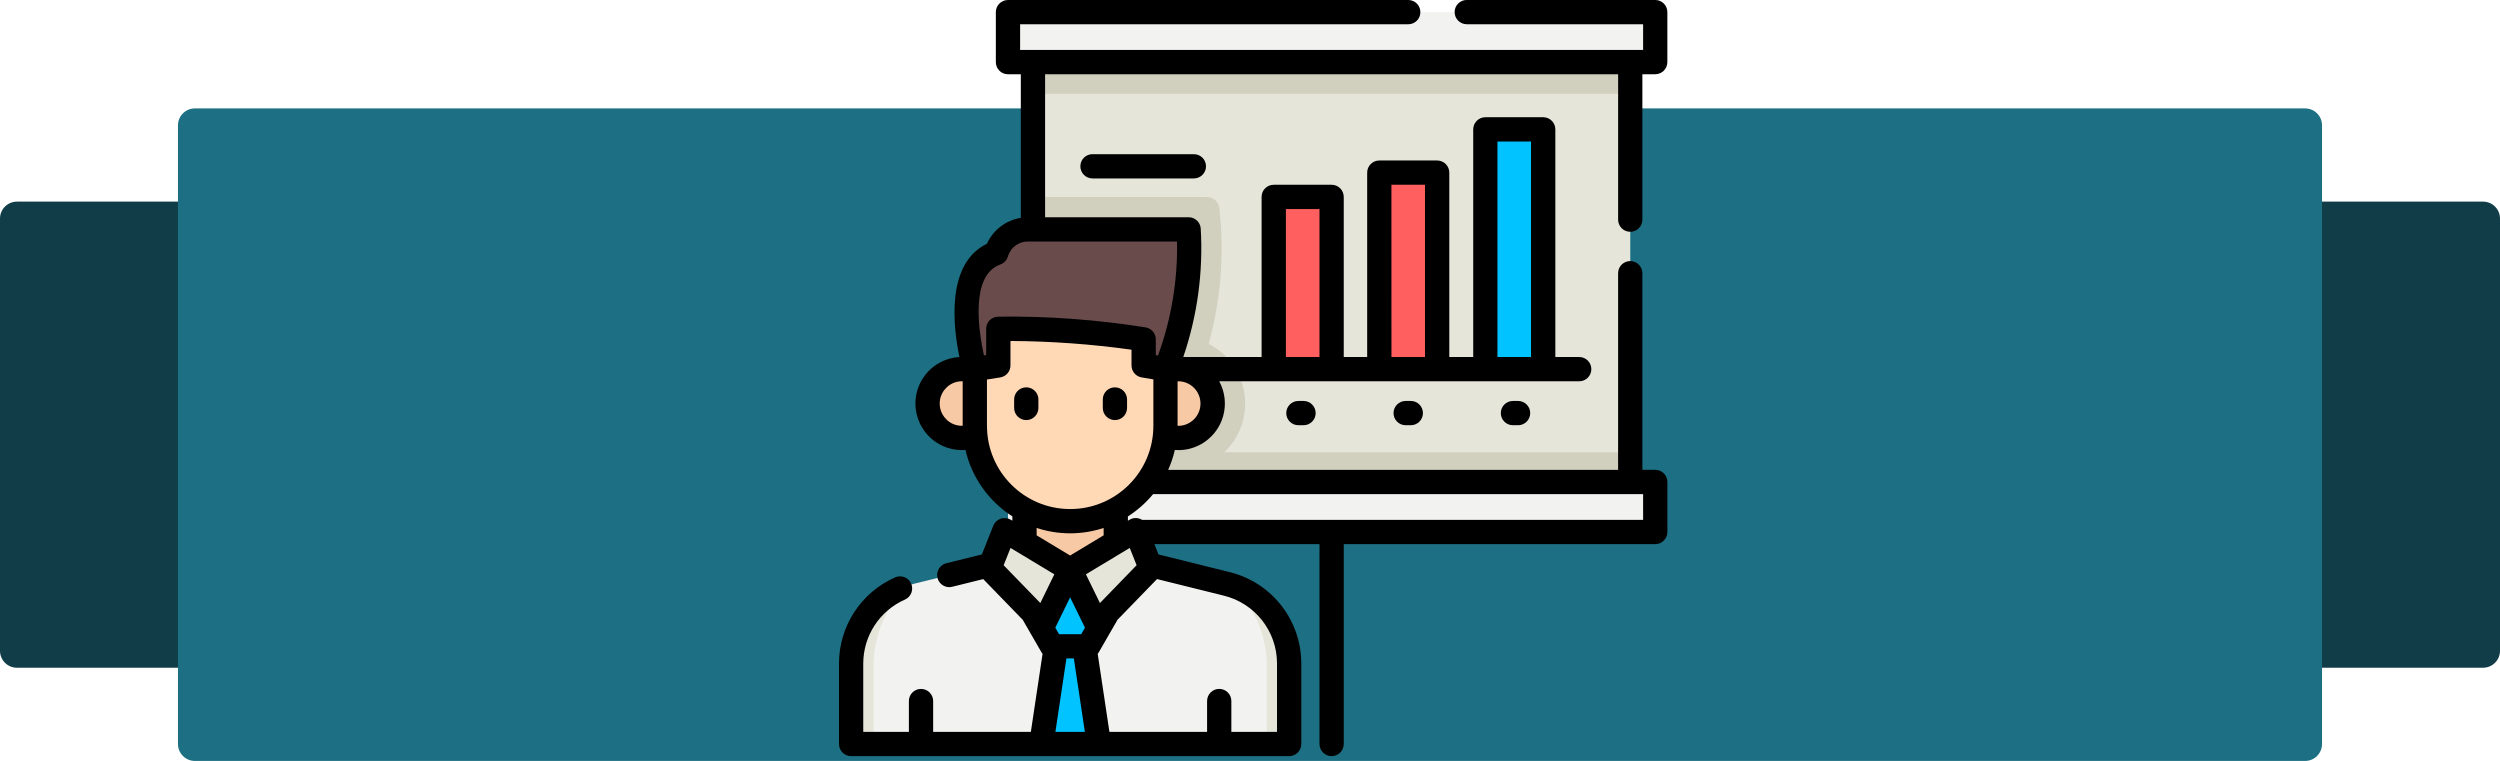
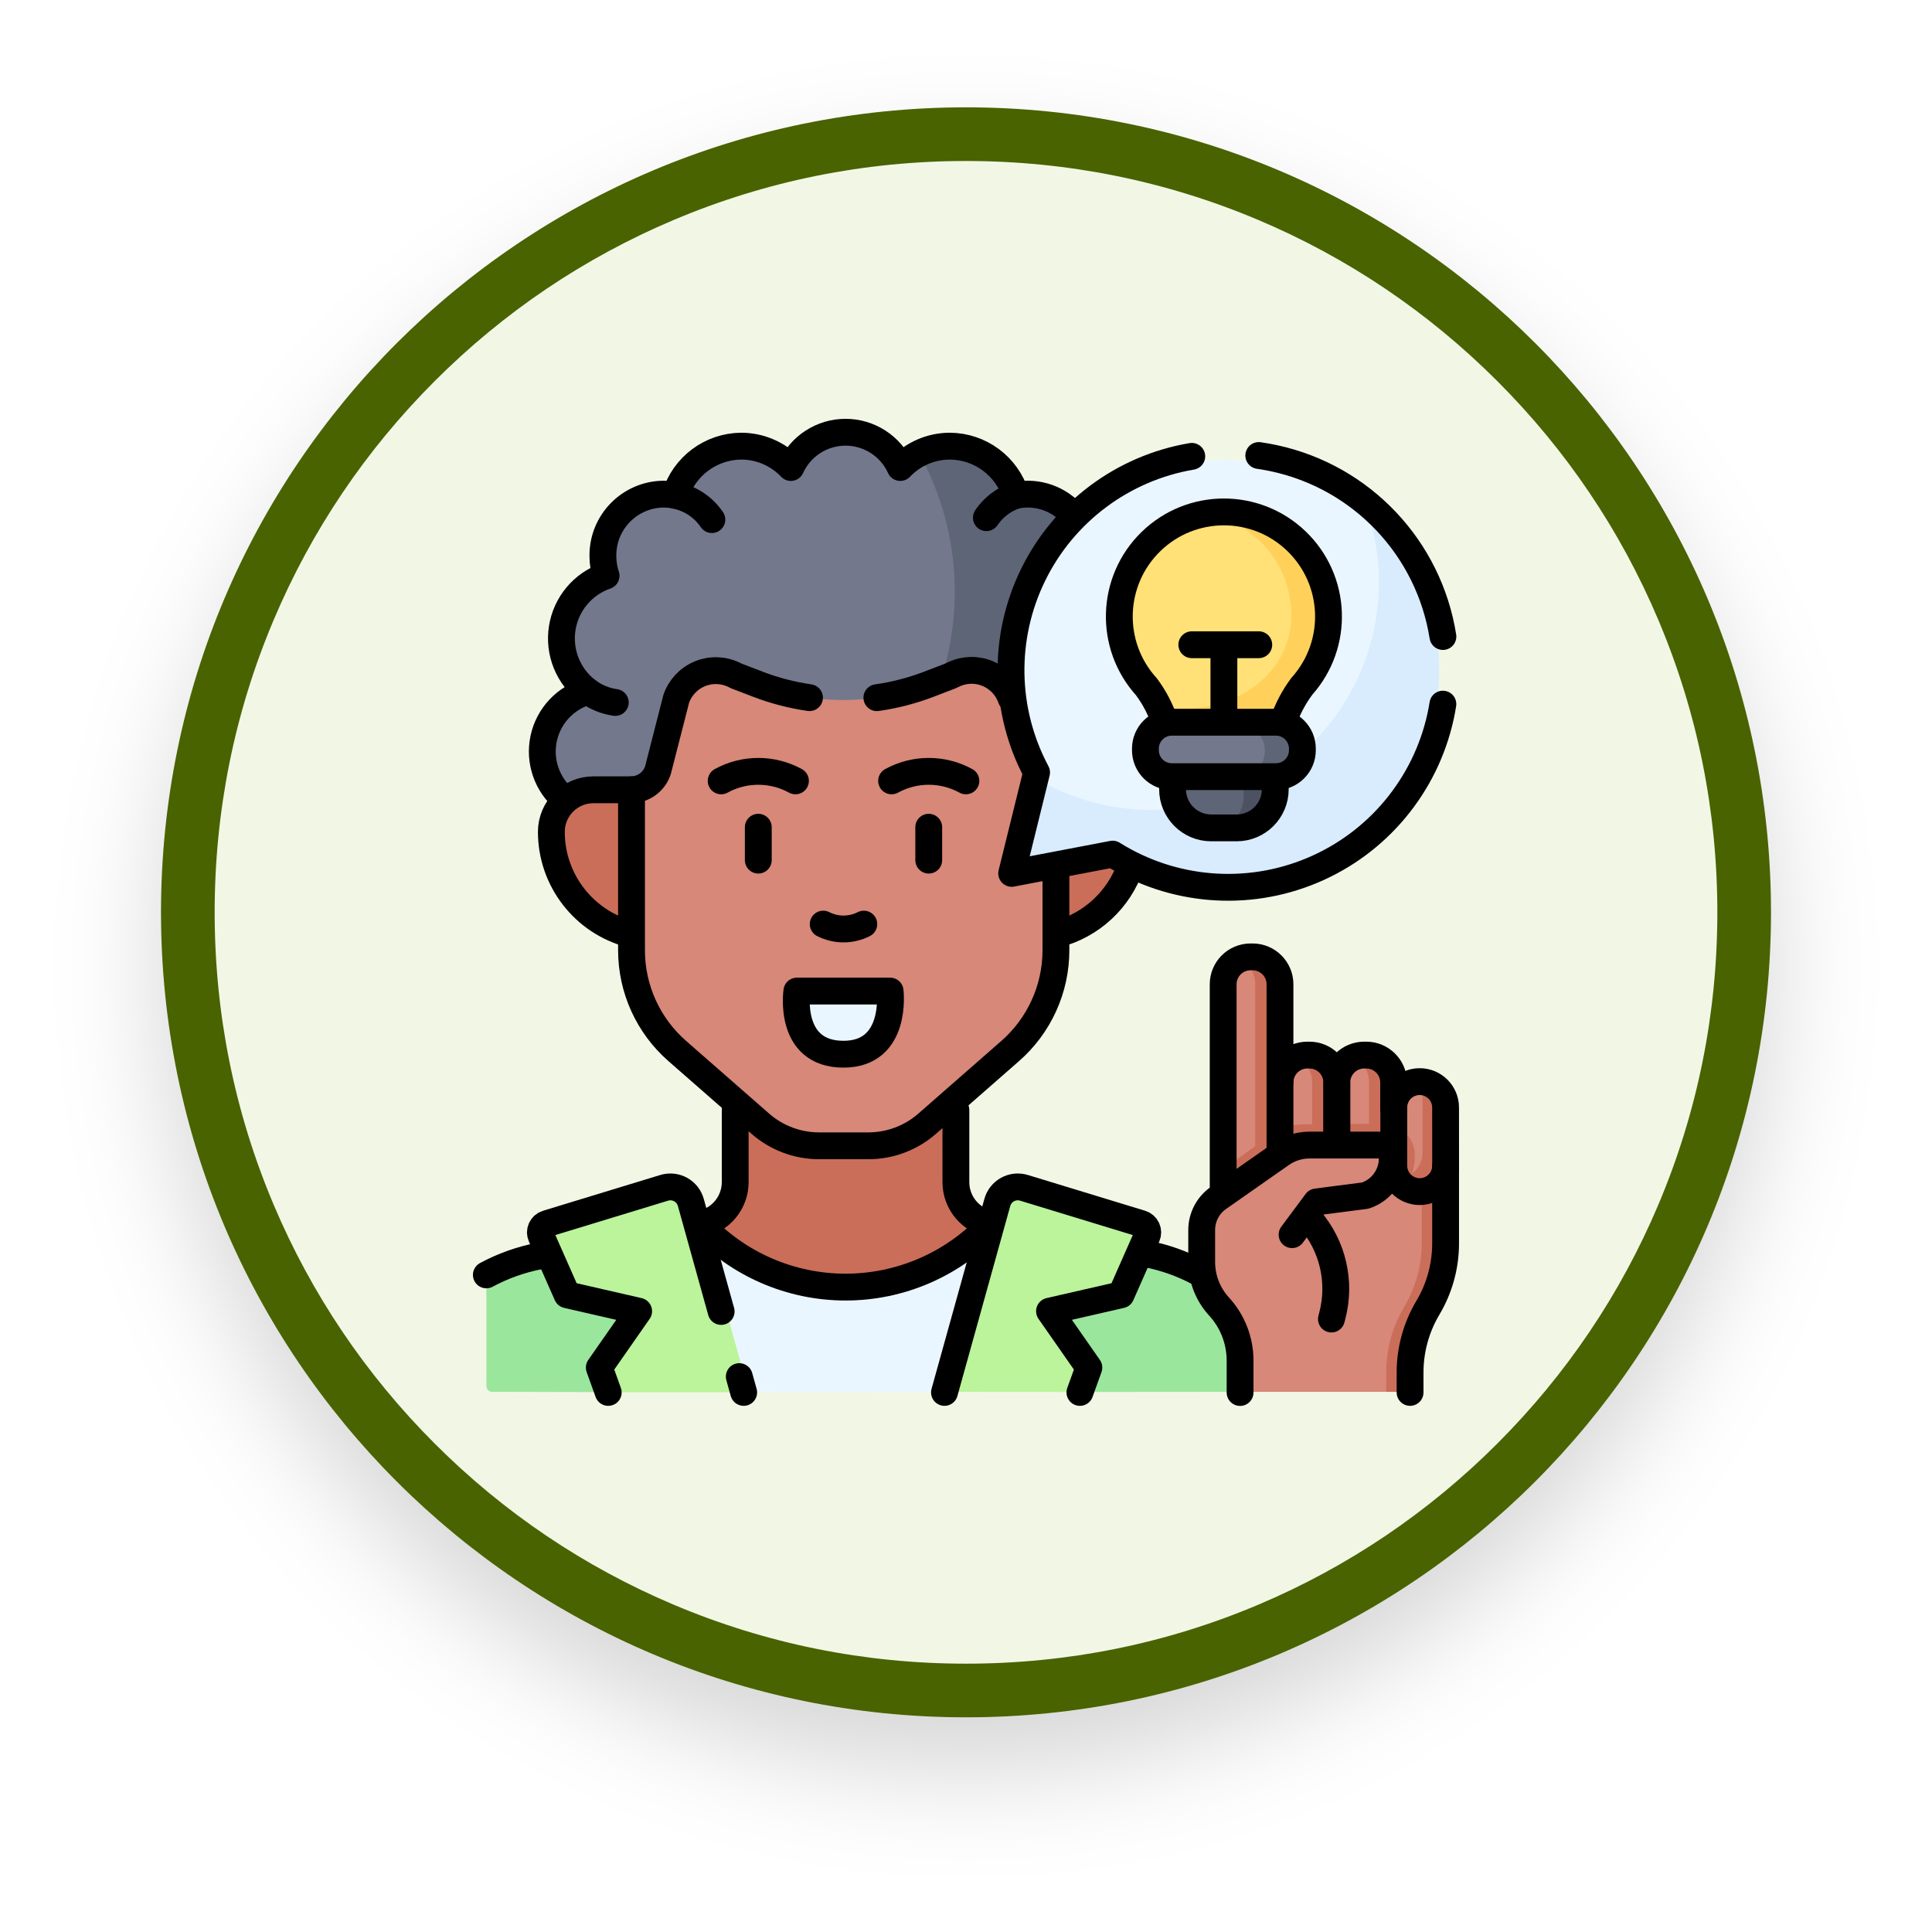
- <svg xmlns="http://www.w3.org/2000/svg" width="295" height="89.792" viewBox="0 0 295 89.792">
-   <g id="Grupo_1207794" data-name="Grupo 1207794" transform="translate(-1125 -3374.208)">
-     <rect id="Rectángulo_419456" data-name="Rectángulo 419456" width="295" height="55" rx="2" transform="translate(1125 3398)" fill="#103d47" />
-     <path id="Trazado_1053177" data-name="Trazado 1053177" d="M2,0H251a2,2,0,0,1,2,2V75a2,2,0,0,1-2,2H2a2,2,0,0,1-2-2V2A2,2,0,0,1,2,0Z" transform="translate(1146 3387)" fill="#1d7083" />
-     <g id="presentation_682509" transform="translate(1224 3351.878)">
-       <rect id="Rectángulo_419522" data-name="Rectángulo 419522" width="70.482" height="54.267" transform="translate(22.889 27.3)" fill="#e5e5da" />
-       <g id="Grupo_1207646" data-name="Grupo 1207646" transform="translate(22.889 27.3)">
-         <path id="Trazado_1052665" data-name="Trazado 1052665" d="M144.933,168.409a7.857,7.857,0,0,1-6.089,7.685c-.126.031-.255.057-.385.081a15.017,15.017,0,0,1-2.081,3.854H119.89v-36h20.527a1.473,1.473,0,0,1,1.468,1.344l.193,2.148a42.812,42.812,0,0,1-1.447,13.858A7.874,7.874,0,0,1,144.933,168.409Z" transform="translate(-119.89 -125.761)" fill="#d1d0bf" />
-         <rect id="Rectángulo_419523" data-name="Rectángulo 419523" width="70.482" height="6.093" fill="#d1d0bf" />
-         <rect id="Rectángulo_419524" data-name="Rectángulo 419524" width="70.482" height="5.863" transform="translate(0 48.404)" fill="#d1d0bf" />
+ <svg xmlns="http://www.w3.org/2000/svg" width="108" height="108" viewBox="0 0 108 108">
+   <defs>
+     <filter id="Trazado_904820" x="0" y="0" width="108" height="108" filterUnits="userSpaceOnUse">
+       <feOffset dy="3" input="SourceAlpha" />
+       <feGaussianBlur stdDeviation="3" result="blur" />
+       <feFlood flood-opacity="0.161" />
+       <feComposite operator="in" in2="blur" />
+       <feComposite in="SourceGraphic" />
+     </filter>
+   </defs>
+   <g id="Grupo_1208302" data-name="Grupo 1208302" transform="translate(9 6)">
+     <g id="Grupo_1173585" data-name="Grupo 1173585" transform="translate(0 0)">
+       <g id="Grupo_1173428" data-name="Grupo 1173428">
+         <g id="Grupo_1171958" data-name="Grupo 1171958">
+           <g id="Grupo_1167341" data-name="Grupo 1167341">
+             <g id="Grupo_1166792" data-name="Grupo 1166792">
+               <g transform="matrix(1, 0, 0, 1, -9, -6)" filter="url(#Trazado_904820)">
+                 <g id="Trazado_904820-2" data-name="Trazado 904820" transform="translate(9 6)" fill="#f2f7e5">
+                   <path d="M 45 88.5 C 39.127 88.5 33.43 87.35 28.068 85.082 C 22.889 82.891 18.236 79.755 14.241 75.759 C 10.245 71.764 7.109 67.111 4.918 61.932 C 2.65 56.57 1.5 50.873 1.5 45 C 1.5 39.127 2.65 33.43 4.918 28.068 C 7.109 22.889 10.245 18.236 14.241 14.241 C 18.236 10.245 22.889 7.109 28.068 4.918 C 33.43 2.65 39.127 1.5 45 1.5 C 50.873 1.5 56.57 2.65 61.932 4.918 C 67.111 7.109 71.764 10.245 75.759 14.241 C 79.755 18.236 82.891 22.889 85.082 28.068 C 87.35 33.43 88.5 39.127 88.5 45 C 88.5 50.873 87.35 56.57 85.082 61.932 C 82.891 67.111 79.755 71.764 75.759 75.759 C 71.764 79.755 67.111 82.891 61.932 85.082 C 56.57 87.35 50.873 88.5 45 88.5 Z" stroke="none" />
+                   <path d="M 45 3 C 39.329 3 33.829 4.11 28.653 6.299 C 23.652 8.415 19.16 11.443 15.302 15.302 C 11.443 19.16 8.415 23.652 6.299 28.653 C 4.11 33.829 3 39.329 3 45 C 3 50.671 4.11 56.171 6.299 61.347 C 8.415 66.348 11.443 70.84 15.302 74.699 C 19.16 78.557 23.652 81.585 28.653 83.701 C 33.829 85.89 39.329 87 45 87 C 50.671 87 56.171 85.89 61.347 83.701 C 66.348 81.585 70.84 78.557 74.698 74.699 C 78.557 70.84 81.585 66.348 83.701 61.347 C 85.89 56.171 87 50.671 87 45 C 87 39.329 85.89 33.829 83.701 28.653 C 81.585 23.652 78.557 19.16 74.698 15.302 C 70.84 11.443 66.348 8.415 61.347 6.299 C 56.171 4.11 50.671 3 45 3 M 45 7.62939453125e-06 C 69.853 7.62939453125e-06 90 20.147 90 45 C 90 69.853 69.853 90 45 90 C 20.147 90 -7.62939453125e-06 69.853 -7.62939453125e-06 45 C -7.62939453125e-06 20.147 20.147 7.62939453125e-06 45 7.62939453125e-06 Z" stroke="none" fill="#496406" />
+                 </g>
+               </g>
+             </g>
+           </g>
+         </g>
      </g>
-       <g id="Grupo_1207647" data-name="Grupo 1207647" transform="translate(1.432 23.762)">
-         <rect id="Rectángulo_419525" data-name="Rectángulo 419525" width="76.377" height="5.896" transform="translate(18.51)" fill="#f2f2f0" />
-         <rect id="Rectángulo_419526" data-name="Rectángulo 419526" width="76.377" height="5.896" transform="translate(18.51 55.447)" fill="#f2f2f0" />
-         <path id="Trazado_1052666" data-name="Trazado 1052666" d="M38.464,365.837H28.224l-13.371,3.319a9.687,9.687,0,0,0-7.353,9.4v9.49H59.188v-9.49a9.687,9.687,0,0,0-7.353-9.4Z" transform="translate(-7.5 -301.687)" fill="#f2f2f0" />
+     </g>
+     <g id="inspire-idea_14781822_1_" data-name="inspire-idea_14781822 (1)" transform="translate(18.189 18.162)">
+       <g id="Grupo_1173811" data-name="Grupo 1173811" transform="translate(0)">
+         <path id="Trazado_1030754" data-name="Trazado 1030754" d="M118.589,346.14v-3.927a2.388,2.388,0,0,0,1.941-2.346v-6.753h12.334v6.753a2.388,2.388,0,0,0,1.941,2.346l.336,3.383Z" transform="translate(-106.619 -297.948)" fill="#ca6e59" />
+         <path id="Trazado_1030755" data-name="Trazado 1030755" d="M61.637,18.129c0,7.771-4.182,17-14.827,13.948l-8.883-4.04A3.508,3.508,0,0,1,37.7,22.85l.9-.247.62-.617a3.706,3.706,0,0,1,.743-6.358.327.327,0,0,0,.191-.38,3.518,3.518,0,0,1-.1-.828,3.424,3.424,0,0,1,3.387-3.46,3.39,3.39,0,0,1,.659.066,1.608,1.608,0,0,1,.256-.259,1.368,1.368,0,0,0,.568-1.193A3.817,3.817,0,0,1,50.265,9.2a.322.322,0,0,0,.483-.078,3.351,3.351,0,0,1,5.735,0,.322.322,0,0,0,.484.077,3.8,3.8,0,0,1,.761-.505C61.637,9.874,61.637,15.326,61.637,18.129Z" transform="translate(-33.538 -7.5)" fill="#73788c" />
+         <path id="Trazado_1030756" data-name="Trazado 1030756" d="M154.4,31.762a3.481,3.481,0,0,1-1.267,2.7L142.977,39.98H133.9L130.64,38.5a15.958,15.958,0,0,0,10.919-23.388,3.78,3.78,0,0,1,1.719-.411,3.832,3.832,0,0,1,2.867,1.295l.178.872.646.581a3.387,3.387,0,0,1,.658-.066,3.425,3.425,0,0,1,3.388,3.46,3.537,3.537,0,0,1-.178,1.107,3.7,3.7,0,0,1,1.014,6.459A3.449,3.449,0,0,1,154.4,31.762Z" transform="translate(-117.368 -13.922)" fill="#5e6577" />
+         <path id="Trazado_1030757" data-name="Trazado 1030757" d="M69.565,200.643a5.913,5.913,0,0,0,4.5-5.742h0a2.351,2.351,0,0,0-2.351-2.351H69.565l-23.685,0H43.726a2.351,2.351,0,0,0-2.351,2.351h0a5.913,5.913,0,0,0,4.5,5.742Z" transform="translate(-37.744 -172.564)" fill="#ca6e59" />
+         <path id="Trazado_1030758" data-name="Trazado 1030758" d="M100.891,130.963a2.34,2.34,0,0,1,3.055,1.006,9.393,9.393,0,0,0,.783,1.19l.511.679c.216.631.7,3.576,1.365,3.576v8.971a7.483,7.483,0,0,1-2.556,5.633L99.4,156.085a4.988,4.988,0,0,1-3.284,1.233H93.362a4.988,4.988,0,0,1-3.284-1.233l-4.647-4.067a7.483,7.483,0,0,1-2.556-5.633v-8.971a1.588,1.588,0,0,0,1.476-1.085l1.023-3.993a2.339,2.339,0,0,1,3.222-1.352l.149.072,1.2.461a13.329,13.329,0,0,0,9.538,0l1.2-.461Z" transform="translate(-74.762 -117.43)" fill="#d78878" />
+         <path id="Trazado_1030759" data-name="Trazado 1030759" d="M170.8,300.289c-2.562,0-2.676-2.365-2.633-3.223a.323.323,0,0,1,.324-.306H173.1a.323.323,0,0,1,.324.314C173.449,297.939,173.279,300.289,170.8,300.289Z" transform="translate(-150.838 -265.52)" fill="#eaf6ff" />
+         <path id="Trazado_1030760" data-name="Trazado 1030760" d="M14.853,440.135l-6.779-.016a.324.324,0,0,1-.324-.324v-6.019a.325.325,0,0,1,.174-.288,10.474,10.474,0,0,1,2.824-.972l.781-.157,6.889,2.555Z" transform="translate(-7.75 -386.476)" fill="#9be69d" />
+         <path id="Trazado_1030761" data-name="Trazado 1030761" d="M298.68,435.424l-2.615,4.267-9.027.007-3.266-5.719c.036-.037,6.6-2.1,6.6-2.1l.446.085A10.477,10.477,0,0,1,293.772,433Z" transform="translate(-253.962 -386.047)" fill="#9be69d" />
+         <path id="Trazado_1030762" data-name="Trazado 1030762" d="M123.119,418.39l.986,4.955-3.565,4.316-10.827.012-4.107-4.527,1.532-4.732A11.089,11.089,0,0,0,123.119,418.39Z" transform="translate(-95.039 -374.014)" fill="#eaf6ff" />
+         <path id="Trazado_1030763" data-name="Trazado 1030763" d="M49.814,409.6l-2.949-10.6a1.187,1.187,0,0,0-1.489-.817l-6.556,2a.514.514,0,0,0-.321.7l1.383,3.131a.324.324,0,0,0,.224.185l3.369.773a.324.324,0,0,1,.193.5l-1.828,2.62a.324.324,0,0,0-.039.295l.44,1.217Z" transform="translate(-35.139 -355.937)" fill="#bbf49b" />
+         <path id="Trazado_1030764" data-name="Trazado 1030764" d="M243.879,409.38l2.953-10.616a1.186,1.186,0,0,1,1.489-.817l6.556,2a.515.515,0,0,1,.321.7l-1.383,3.132a.324.324,0,0,1-.224.185l-3.37.773a.324.324,0,0,0-.193.5l1.829,2.621a.324.324,0,0,1,.039.295l-.442,1.232Z" transform="translate(-218.377 -355.733)" fill="#bbf49b" />
+         <g id="Grupo_1173808" data-name="Grupo 1173808" transform="translate(39.979 29.297)">
+           <path id="Trazado_1030765" data-name="Trazado 1030765" d="M390.766,387.922v4.153a12.65,12.65,0,0,1-.285,2.518,8.841,8.841,0,0,1-1.023,1.841c-.654,1.1-.368,2.236-.364,3.517l-.83.531h-8.185V398.7a4.466,4.466,0,0,0-1.175-3.019,3.7,3.7,0,0,1-.971-2.495V391.4a2.19,2.19,0,0,1,.935-1.795Z" transform="translate(-377.933 -376.134)" fill="#d78878" />
+           <g id="Grupo_1173807" data-name="Grupo 1173807" transform="translate(9.989 6.973)">
+             <path id="Trazado_1030766" data-name="Trazado 1030766" d="M473.269,344.047v4.118a.864.864,0,0,1-.347.773c-.259.259-1.17-.137-1.565-.134l-.7-.753-.228-2.677.747-.577a1.448,1.448,0,0,1,1.41-1.446C473.058,343.527,473.269,343.771,473.269,344.047Z" transform="translate(-470.425 -343.35)" fill="#d78878" />
+             <path id="Trazado_1030767" data-name="Trazado 1030767" d="M481.768,344.787v3.254a1.449,1.449,0,0,1-2.621.851l-.093-.1a1.449,1.449,0,0,0,1.436-1.449v-3.251a1.44,1.44,0,0,0-.211-.753h.039A1.448,1.448,0,0,1,481.768,344.787Z" transform="translate(-478.122 -343.34)" fill="#ca6e59" />
+           </g>
+           <path id="Trazado_1030768" data-name="Trazado 1030768" d="M476.862,386.87V391.2a7.062,7.062,0,0,1-.994,3.613,7.067,7.067,0,0,0-.992,3.64l0,.763a.324.324,0,0,1-.324.325h-1l0-1.089a7.078,7.078,0,0,1,.994-3.64,7.062,7.062,0,0,0,.994-3.612v-4.145Z" transform="translate(-463.227 -375.195)" fill="#ca6e59" />
+           <path id="Trazado_1030769" data-name="Trazado 1030769" d="M391.54,281.421v11.7c0,.84-1.375,1.527-2.215,1.527l.714-1.908-.988-.939V281.421a1.529,1.529,0,0,1,.9-1.391A1.412,1.412,0,0,1,391.54,281.421Z" transform="translate(-387.851 -279.894)" fill="#d78878" />
+           <path id="Trazado_1030770" data-name="Trazado 1030770" d="M417.824,332.242v3.838c0,.619-1,1.154-1.536,1.393a1.531,1.531,0,0,1-.9-1.393l-.373-.083v-3.624l.373-.132a1.53,1.53,0,0,1,.9-1.392C417.569,331.014,417.824,331.624,417.824,332.242Z" transform="translate(-411.007 -325.225)" fill="#d78878" />
+           <path id="Trazado_1030771" data-name="Trazado 1030771" d="M447.431,332.242v4.07c0,.618-1.117,1.153-1.649,1.392a1.529,1.529,0,0,1-.9-1.392l-.364-.232v-3.673l.364-.165a1.53,1.53,0,0,1,.9-1.392C447.23,331.047,447.431,331.624,447.431,332.242Z" transform="translate(-437.323 -325.225)" fill="#d78878" />
+           <path id="Trazado_1030772" data-name="Trazado 1030772" d="M399.67,280.3v11.076a.691.691,0,0,1-1.376,0V280.3a1.531,1.531,0,0,0-.9-1.391,1.5,1.5,0,0,1,.626-.136h.122A1.531,1.531,0,0,1,399.67,280.3Z" transform="translate(-395.292 -278.77)" fill="#ca6e59" />
+           <path id="Trazado_1030773" data-name="Trazado 1030773" d="M429.107,331.127v3.838a1.532,1.532,0,0,1-1.527,1.528h-.123a1.492,1.492,0,0,1-.623-.135,1.531,1.531,0,0,0,.9-1.393v-3.838a1.531,1.531,0,0,0-.9-1.392,1.492,1.492,0,0,1,.623-.135h.123A1.532,1.532,0,0,1,429.107,331.127Z" transform="translate(-421.553 -324.11)" fill="#ca6e59" />
+           <path id="Trazado_1030774" data-name="Trazado 1030774" d="M458.527,331.127v4.07A1.532,1.532,0,0,1,457,336.725h-.122a1.488,1.488,0,0,1-.623-.135,1.529,1.529,0,0,0,.9-1.392v-4.07a1.531,1.531,0,0,0-.9-1.392,1.489,1.489,0,0,1,.623-.135H457A1.533,1.533,0,0,1,458.527,331.127Z" transform="translate(-447.795 -324.11)" fill="#ca6e59" />
+           <path id="Trazado_1030775" data-name="Trazado 1030775" d="M399.774,367.156a3.284,3.284,0,0,1-.07.672c-.284,1.358-2.3,1.527-3.737,1.676a4.569,4.569,0,0,0-2.707-.369c-.856.265-1.394,1.64-1.407,1.631l-2.8-1.467v-1.381l2.707-1.946a3.033,3.033,0,0,1,1.733-.564l4.494-.042A1.792,1.792,0,0,1,399.774,367.156Z" transform="translate(-387.849 -356.014)" fill="#ca6e59" />
+           <path id="Trazado_1030776" data-name="Trazado 1030776" d="M390.712,381.188l1.279-1.721a.324.324,0,0,1,.221-.128l2.763-.335a2.193,2.193,0,0,0,1.512-2.1.738.738,0,0,0-.742-.722h-4.066a2.745,2.745,0,0,0-1.575.5l-3.509,2.456Z" transform="translate(-385.66 -365.659)" fill="#d78878" />
+         </g>
+         <g id="Grupo_1173810" data-name="Grupo 1173810" transform="translate(29.674 1.527)">
+           <path id="Trazado_1030777" data-name="Trazado 1030777" d="M304.179,30.288a12.581,12.581,0,0,1-12.492,12.775c-2.279,0-7.282-1.672-7.933-3.489l.123-.5a.321.321,0,0,0-.028-.226,11.793,11.793,0,0,1,18.26-14.276A11.194,11.194,0,0,1,304.179,30.288Z" transform="translate(-282.517 -21.635)" fill="#eaf6ff" />
+           <path id="Trazado_1030778" data-name="Trazado 1030778" d="M307.055,60.208a11.811,11.811,0,0,1-17.7,7.542.322.322,0,0,0-.229-.042l-4.863.927a.325.325,0,0,1-.376-.4l1.081-4.374a12.717,12.717,0,0,0,18.355-15A11.764,11.764,0,0,1,307.055,60.208Z" transform="translate(-283.73 -45.924)" fill="#d8ecfe" />
+           <g id="Grupo_1173809" data-name="Grupo 1173809" transform="translate(5.707 2.938)">
+             <path id="Trazado_1030779" data-name="Trazado 1030779" d="M346.138,55.573c0,3.16-3.319,6.216-6.544,6.216-.489,0-1.018.332-1.872-.929a6.871,6.871,0,0,0-.845-1.486,5.853,5.853,0,0,1,3.3-9.692C344.611,49.682,346.138,52.763,346.138,55.573Z" transform="translate(-335.361 -49.591)" fill="#ffe177" />
+             <path id="Trazado_1030780" data-name="Trazado 1030780" d="M365.092,54.69a5.833,5.833,0,0,1-1.489,3.9,7.067,7.067,0,0,0-1.417,4.214v.366l-5.893.019v-.323a9.892,9.892,0,0,0-.724-3.22,5.927,5.927,0,0,0,1.418.17c3.225,0,6.018-2.1,6.018-5.26a5.755,5.755,0,0,0-4.8-5.629,5.858,5.858,0,0,1,6.887,5.762Z" transform="translate(-353.386 -48.837)" fill="#ffd15b" />
+             <path id="Trazado_1030781" data-name="Trazado 1030781" d="M366.924,179.51l.916,1.789c0,.971-.582,1.789-2.673,1.789h-.459a1.757,1.757,0,0,1-1.757-1.757V179.51h3.973Z" transform="translate(-359.971 -165.397)" fill="#5e6577" />
+             <path id="Trazado_1030782" data-name="Trazado 1030782" d="M387,179.511v1.821a1.757,1.757,0,0,1-1.757,1.757h-1.773a1.757,1.757,0,0,0,1.757-1.757v-1.821Z" transform="translate(-378.278 -165.398)" fill="#4d5263" />
+             <path id="Trazado_1030783" data-name="Trazado 1030783" d="M354.481,160.614c0,.389.236.83,0,1.085a7.077,7.077,0,0,1-2.349.557h-4.323a1.36,1.36,0,0,1-1.3-1.409,1.468,1.468,0,0,1,.382-1,1.258,1.258,0,0,1,.923-.412h4.323C352.852,159.439,354.481,159.836,354.481,160.614Z" transform="translate(-345.301 -147.494)" fill="#73788c" />
+             <path id="Trazado_1030784" data-name="Trazado 1030784" d="M402.283,160.848a1.466,1.466,0,0,1-.382,1,1.258,1.258,0,0,1-.923.412h-2.367a1.256,1.256,0,0,0,.923-.412,1.466,1.466,0,0,0,.382-1,1.36,1.36,0,0,0-1.3-1.41h2.367A1.36,1.36,0,0,1,402.283,160.848Z" transform="translate(-391.78 -147.494)" fill="#5e6577" />
+           </g>
+         </g>
      </g>
-       <g id="Grupo_1207648" data-name="Grupo 1207648" transform="translate(1.432 91.426)">
-         <path id="Trazado_1052667" data-name="Trazado 1052667" d="M14.181,384.239a13.237,13.237,0,0,0-4.039,9.207v9.49H7.5v-9.49A9.683,9.683,0,0,1,14.181,384.239Z" transform="translate(-7.502 -384.239)" fill="#e5e5da" />
-         <path id="Trazado_1052668" data-name="Trazado 1052668" d="M243.248,384.239a13.237,13.237,0,0,1,4.039,9.207v9.49h2.639v-9.49A9.683,9.683,0,0,0,243.248,384.239Z" transform="translate(-198.239 -384.239)" fill="#e5e5da" />
+       <g id="Grupo_1173820" data-name="Grupo 1173820" transform="translate(0 0)">
+         <g id="Grupo_1173812" data-name="Grupo 1173812" transform="translate(3.632 19.988)">
+           <path id="Trazado_1030785" data-name="Trazado 1030785" d="M45.826,200.657a5.913,5.913,0,0,1-4.45-5.729h0a2.351,2.351,0,0,1,2.351-2.351H45.88" transform="translate(-41.376 -192.577)" fill="none" stroke="#000" stroke-linecap="round" stroke-linejoin="round" stroke-miterlimit="10" stroke-width="1.5" />
+           <path id="Trazado_1030786" data-name="Trazado 1030786" d="M307.173,232.041a5.923,5.923,0,0,1-4.116,3.811" transform="translate(-274.796 -227.779)" fill="none" stroke="#000" stroke-linecap="round" stroke-linejoin="round" stroke-miterlimit="10" stroke-width="1.5" />
+         </g>
+         <path id="Trazado_1030787" data-name="Trazado 1030787" d="M209.872,132.269a13.326,13.326,0,0,0,2.9-.75l1.2-.461.2-.094a2.339,2.339,0,0,1,3.208,1.359" transform="translate(-188.043 -117.43)" fill="none" stroke="#000" stroke-linecap="round" stroke-linejoin="round" stroke-miterlimit="10" stroke-width="1.5" />
+         <path id="Trazado_1030788" data-name="Trazado 1030788" d="M106.6,141.905v4.612a7.483,7.483,0,0,1-2.556,5.633L99.4,156.217a4.988,4.988,0,0,1-3.284,1.233H93.362a4.988,4.988,0,0,1-3.284-1.233l-4.647-4.067a7.483,7.483,0,0,1-2.556-5.633v-8.97a1.588,1.588,0,0,0,1.476-1.085l1.023-3.993a2.339,2.339,0,0,1,3.222-1.352l.149.072,1.2.461a13.32,13.32,0,0,0,2.879.748" transform="translate(-74.762 -117.561)" fill="none" stroke="#000" stroke-linecap="round" stroke-linejoin="round" stroke-miterlimit="10" stroke-width="1.5" />
+         <g id="Grupo_1173814" data-name="Grupo 1173814" transform="translate(13.124 18.962)">
+           <g id="Grupo_1173813" data-name="Grupo 1173813">
+             <path id="Trazado_1030789" data-name="Trazado 1030789" d="M184.359,262.089a2.5,2.5,0,0,1-2.27,0" transform="translate(-176.384 -253.555)" fill="none" stroke="#000" stroke-linecap="round" stroke-linejoin="round" stroke-miterlimit="10" stroke-width="1.5" />
+             <path id="Trazado_1030790" data-name="Trazado 1030790" d="M133.419,183.6a4.319,4.319,0,0,0-4.153,0" transform="translate(-129.266 -183.073)" fill="none" stroke="#000" stroke-linecap="round" stroke-linejoin="round" stroke-miterlimit="10" stroke-width="1.5" />
+             <path id="Trazado_1030791" data-name="Trazado 1030791" d="M221.639,183.6a4.319,4.319,0,0,0-4.153,0" transform="translate(-207.958 -183.073)" fill="none" stroke="#000" stroke-linecap="round" stroke-linejoin="round" stroke-miterlimit="10" stroke-width="1.5" />
+             <line id="Línea_813" data-name="Línea 813" y1="1.84" transform="translate(11.604 3.118)" fill="none" stroke="#000" stroke-linecap="round" stroke-linejoin="round" stroke-miterlimit="10" stroke-width="1.5" />
+             <line id="Línea_814" data-name="Línea 814" y1="1.84" transform="translate(2.076 3.118)" fill="none" stroke="#000" stroke-linecap="round" stroke-linejoin="round" stroke-miterlimit="10" stroke-width="1.5" />
+           </g>
+           <path id="Trazado_1030792" data-name="Trazado 1030792" d="M170.8,300.289c-3.13,0-2.606-3.529-2.606-3.529h5.213S173.838,300.289,170.8,300.289Z" transform="translate(-163.962 -284.482)" fill="none" stroke="#000" stroke-linecap="round" stroke-linejoin="round" stroke-miterlimit="10" stroke-width="1.5" />
+         </g>
+         <path id="Trazado_1030793" data-name="Trazado 1030793" d="M66.375,12.171a3.339,3.339,0,0,0-3.233-1.145,3.887,3.887,0,0,0-3.691-2.748,3.825,3.825,0,0,0-2.773,1.194,3.358,3.358,0,0,0-6.117,0,3.825,3.825,0,0,0-2.773-1.194A3.887,3.887,0,0,0,44.1,11.026a3.337,3.337,0,0,0-.659-.066,3.424,3.424,0,0,0-3.387,3.46,3.521,3.521,0,0,0,.178,1.107,3.7,3.7,0,0,0-1.014,6.46,3.49,3.49,0,0,0-1.285,6.051" transform="translate(-33.541 -7.5)" fill="none" stroke="#000" stroke-linecap="round" stroke-linejoin="round" stroke-miterlimit="10" stroke-width="1.5" />
+         <path id="Trazado_1030794" data-name="Trazado 1030794" d="M61.855,142.26a3.39,3.39,0,0,1-1.528-.619" transform="translate(-54.649 -127.154)" fill="none" stroke="#000" stroke-linecap="round" stroke-linejoin="round" stroke-miterlimit="10" stroke-width="1.5" />
+         <path id="Trazado_1030795" data-name="Trazado 1030795" d="M105.6,40.2a3.214,3.214,0,0,1,2.037,1.353" transform="translate(-95.032 -36.668)" fill="none" stroke="#000" stroke-linecap="round" stroke-linejoin="round" stroke-miterlimit="10" stroke-width="1.5" />
+         <path id="Trazado_1030796" data-name="Trazado 1030796" d="M268.182,40.183a3.219,3.219,0,0,0-1.636,1.247" transform="translate(-238.596 -36.653)" fill="none" stroke="#000" stroke-linecap="round" stroke-linejoin="round" stroke-miterlimit="10" stroke-width="1.5" />
+         <path id="Trazado_1030797" data-name="Trazado 1030797" d="M303.437,33.851q-.054.342-.129.685a12.158,12.158,0,0,1-18.332,7.7l-5.644,1.076,1.393-5.642A12.127,12.127,0,0,1,289.4,20" transform="translate(-249.968 -18.652)" fill="none" stroke="#000" stroke-linecap="round" stroke-linejoin="round" stroke-miterlimit="10" stroke-width="1.5" />
+         <path id="Trazado_1030798" data-name="Trazado 1030798" d="M407.545,19.544q.436.062.873.157a12.141,12.141,0,0,1,9.421,9.962" transform="translate(-364.368 -18.243)" fill="none" stroke="#000" stroke-linecap="round" stroke-linejoin="round" stroke-miterlimit="10" stroke-width="1.5" />
+         <g id="Grupo_1173815" data-name="Grupo 1173815" transform="translate(35.381 4.467)">
+           <path id="Trazado_1030799" data-name="Trazado 1030799" d="M337.9,60.606a6.9,6.9,0,0,0-1.03-1.982,5.847,5.847,0,1,1,8.692-.03,7.211,7.211,0,0,0-1.048,1.988" transform="translate(-335.355 -48.863)" fill="none" stroke="#000" stroke-linecap="round" stroke-linejoin="round" stroke-miterlimit="10" stroke-width="1.5" />
+           <line id="Línea_815" data-name="Línea 815" y1="4.299" transform="translate(5.847 7.421)" fill="none" stroke="#000" stroke-linecap="round" stroke-linejoin="round" stroke-miterlimit="10" stroke-width="1.5" />
+           <path id="Trazado_1030800" data-name="Trazado 1030800" d="M368.659,186.134v.665a2.16,2.16,0,0,1-2.16,2.16h-1.421a2.16,2.16,0,0,1-2.16-2.16v-.665" transform="translate(-359.941 -171.309)" fill="none" stroke="#000" stroke-linecap="round" stroke-linejoin="round" stroke-miterlimit="10" stroke-width="1.5" />
+           <path id="Trazado_1030801" data-name="Trazado 1030801" d="M356.164,160.639h-5.819a1.478,1.478,0,0,1-1.478-1.478v-.087a1.478,1.478,0,0,1,1.478-1.478h5.819a1.478,1.478,0,0,1,1.478,1.478v.087A1.478,1.478,0,0,1,356.164,160.639Z" transform="translate(-347.408 -145.852)" fill="none" stroke="#000" stroke-linecap="round" stroke-linejoin="round" stroke-miterlimit="10" stroke-width="1.5" />
+           <line id="Línea_816" data-name="Línea 816" x2="3.743" transform="translate(4.053 7.412)" fill="none" stroke="#000" stroke-linecap="round" stroke-linejoin="round" stroke-miterlimit="10" stroke-width="1.5" />
+         </g>
+         <path id="Trazado_1030802" data-name="Trazado 1030802" d="M346.53,432.2l.271.052a10.459,10.459,0,0,1,2.951,1.039" transform="translate(-309.942 -386.328)" fill="none" stroke="#000" stroke-linecap="round" stroke-linejoin="round" stroke-miterlimit="10" stroke-width="1.5" />
+         <path id="Trazado_1030803" data-name="Trazado 1030803" d="M250.768,358.351v4.027a2.388,2.388,0,0,0,1.941,2.346" transform="translate(-224.522 -320.459)" fill="none" stroke="#000" stroke-linecap="round" stroke-linejoin="round" stroke-miterlimit="10" stroke-width="1.5" />
+         <path id="Trazado_1030804" data-name="Trazado 1030804" d="M118.589,417.362h0a11.092,11.092,0,0,0,16.216,0h0" transform="translate(-106.619 -373.097)" fill="none" stroke="#000" stroke-linecap="round" stroke-linejoin="round" stroke-miterlimit="10" stroke-width="1.5" />
+         <path id="Trazado_1030805" data-name="Trazado 1030805" d="M11.173,366.415l-.425.085a10.457,10.457,0,0,0-3,1.064m13.911-9.213v4.027a2.388,2.388,0,0,1-1.941,2.346l-.124.024" transform="translate(-7.75 -320.459)" fill="none" stroke="#000" stroke-linecap="round" stroke-linejoin="round" stroke-miterlimit="10" stroke-width="1.5" />
+         <g id="Grupo_1173816" data-name="Grupo 1173816" transform="translate(3.019 42.187)">
+           <path id="Trazado_1030806" data-name="Trazado 1030806" d="M45.808,405.086l-1.695-6.094a1.187,1.187,0,0,0-1.489-.817l-6.556,2a.514.514,0,0,0-.321.7l1.449,3.28,4,.917-2.2,3.151.5,1.39" transform="translate(-35.703 -398.124)" fill="none" stroke="#000" stroke-linecap="round" stroke-linejoin="round" stroke-miterlimit="10" stroke-width="1.5" />
+           <line id="Línea_817" data-name="Línea 817" x1="0.246" y1="0.884" transform="translate(11.118 10.604)" fill="none" stroke="#000" stroke-linecap="round" stroke-linejoin="round" stroke-miterlimit="10" stroke-width="1.5" />
+           <path id="Trazado_1030807" data-name="Trazado 1030807" d="M244.868,409.613l2.954-10.62a1.186,1.186,0,0,1,1.489-.817l6.556,2a.515.515,0,0,1,.321.7l-1.449,3.28-4,.916,2.2,3.152-.5,1.39" transform="translate(-222.279 -398.125)" fill="none" stroke="#000" stroke-linecap="round" stroke-linejoin="round" stroke-miterlimit="10" stroke-width="1.5" />
+         </g>
+         <g id="Grupo_1173819" data-name="Grupo 1173819" transform="translate(39.986 29.328)">
+           <g id="Grupo_1173817" data-name="Grupo 1173817" transform="translate(10.736 6.973)">
+             <path id="Trazado_1030808" data-name="Trazado 1030808" d="M480.31,345.073a1.447,1.447,0,0,0-1.447-1.447h0a1.449,1.449,0,0,0-1.449,1.449v3.251a1.449,1.449,0,0,0,1.449,1.449h0a1.449,1.449,0,0,0,1.449-1.449Z" transform="translate(-477.412 -343.626)" fill="none" stroke="#000" stroke-linecap="round" stroke-linejoin="round" stroke-miterlimit="10" stroke-width="1.5" />
+             <path id="Trazado_1030809" data-name="Trazado 1030809" d="M490.831,400.563" transform="translate(-489.382 -394.414)" fill="none" stroke="#000" stroke-linecap="round" stroke-linejoin="round" stroke-miterlimit="10" stroke-width="1.5" />
+           </g>
+           <g id="Grupo_1173818" data-name="Grupo 1173818" transform="translate(11.649 11.715)">
+             <path id="Trazado_1030810" data-name="Trazado 1030810" d="M487.844,387.53v4.331a7.035,7.035,0,0,1-.993,3.573h0a7.07,7.07,0,0,0-.993,3.639l0,1.089" transform="translate(-485.858 -387.53)" fill="none" stroke="#000" stroke-linecap="round" stroke-linejoin="round" stroke-miterlimit="10" stroke-width="1.5" />
+           </g>
+           <path id="Trazado_1030811" data-name="Trazado 1030811" d="M433.859,414.75a5.925,5.925,0,0,1,1.265,5.417l-.045.173" transform="translate(-427.826 -400.095)" fill="none" stroke="#000" stroke-linecap="round" stroke-linejoin="round" stroke-miterlimit="10" stroke-width="1.5" />
+           <path id="Trazado_1030812" data-name="Trazado 1030812" d="M389.115,292.275V280.584a1.532,1.532,0,0,1,1.527-1.527h.122a1.532,1.532,0,0,1,1.527,1.527v9.5" transform="translate(-387.914 -279.057)" fill="none" stroke="#000" stroke-linecap="round" stroke-linejoin="round" stroke-miterlimit="10" stroke-width="1.5" />
+           <path id="Trazado_1030813" data-name="Trazado 1030813" d="M418.532,331.42a1.532,1.532,0,0,1,1.527-1.527h.122a1.532,1.532,0,0,1,1.527,1.527V334.9" transform="translate(-414.155 -324.403)" fill="none" stroke="#000" stroke-linecap="round" stroke-linejoin="round" stroke-miterlimit="10" stroke-width="1.5" />
+           <path id="Trazado_1030814" data-name="Trazado 1030814" d="M447.947,334.859V331.42a1.532,1.532,0,0,1,1.527-1.527h.123a1.532,1.532,0,0,1,1.527,1.527v1.458" transform="translate(-440.393 -324.403)" fill="none" stroke="#000" stroke-linecap="round" stroke-linejoin="round" stroke-miterlimit="10" stroke-width="1.5" />
+           <path id="Trazado_1030815" data-name="Trazado 1030815" d="M383.052,381.477l1.362-1.832,2.728-.352a2.193,2.193,0,0,0,1.512-2.083.742.742,0,0,0-.743-.742h-3.893a2.744,2.744,0,0,0-1.575.5l-3.509,2.456a2.192,2.192,0,0,0-.935,1.8V383a3.692,3.692,0,0,0,.971,2.495,4.468,4.468,0,0,1,1.175,3.019V390.3" transform="translate(-377.999 -365.948)" fill="none" stroke="#000" stroke-linecap="round" stroke-linejoin="round" stroke-miterlimit="10" stroke-width="1.5" />
+         </g>
      </g>
-       <g id="Grupo_1207649" data-name="Grupo 1207649" transform="translate(23.007 91.199)">
-         <path id="Trazado_1052669" data-name="Trazado 1052669" d="M131.854,433.308h-6.8l1.731-11.53h3.341Z" transform="translate(-124.183 -414.384)" fill="#00c3ff" />
-         <path id="Trazado_1052670" data-name="Trazado 1052670" d="M122.64,390.445l-2.134-3.7,2.134-3.7h4.269l2.134,3.7-2.134,3.7Z" transform="translate(-120.506 -383.051)" fill="#00c3ff" />
-       </g>
-       <g id="Grupo_1207650" data-name="Grupo 1207650" transform="translate(10.452 65.886)">
-         <rect id="Rectángulo_419527" data-name="Rectángulo 419527" width="10.768" height="9.976" transform="translate(11.439 13.71)" fill="#f7c9a4" />
-         <path id="Trazado_1052671" data-name="Trazado 1052671" d="M196.555,254.531a4.061,4.061,0,0,1-3.128,3.953,3.975,3.975,0,0,1-.933.11,4.062,4.062,0,1,1,4.061-4.063Z" transform="translate(-162.908 -250.47)" fill="#f7c9a4" />
-         <path id="Trazado_1052672" data-name="Trazado 1052672" d="M62.872,254.531a4.062,4.062,0,0,1-4.063,4.063,3.987,3.987,0,0,1-.935-.11,4.061,4.061,0,0,1-.036-7.9,3.984,3.984,0,0,1,.971-.118A4.062,4.062,0,0,1,62.872,254.531Z" transform="translate(-54.746 -250.47)" fill="#f7c9a4" />
-       </g>
-       <path id="Trazado_1052673" data-name="Trazado 1052673" d="M106.441,210.932v14.245a11.249,11.249,0,1,1-22.5,0V210.932Z" transform="translate(-67.916 -152.594)" fill="#ffd9b6" />
-       <path id="Trazado_1052674" data-name="Trazado 1052674" d="M79.818,180.589s-3.431-11.586,2.535-13.7a3.928,3.928,0,0,1,3.805-2.788h18.885a38.061,38.061,0,0,1-2.725,16.489l-2.584-.433V177.08a101.314,101.314,0,0,0-17.147-1.25v4.327Z" transform="translate(-63.785 -114.703)" fill="#694b4b" />
-       <g id="Grupo_1207651" data-name="Grupo 1207651" transform="translate(17.757 84.891)">
-         <path id="Trazado_1052675" data-name="Trazado 1052675" d="M94.787,350.013l7.74,4.663L99.4,361.07l-6.394-6.586Z" transform="translate(-93.008 -350.013)" fill="#e5e5da" />
-         <path id="Trazado_1052676" data-name="Trazado 1052676" d="M150.6,350.013l-7.74,4.663,3.125,6.394,6.394-6.586Z" transform="translate(-133.346 -350.013)" fill="#e5e5da" />
-       </g>
-       <rect id="Rectángulo_419528" data-name="Rectángulo 419528" width="6.826" height="28.292" transform="translate(76.272 37.594)" fill="#00c3ff" />
-       <g id="Grupo_1207652" data-name="Grupo 1207652" transform="translate(51.304 42.695)">
-         <rect id="Rectángulo_419529" data-name="Rectángulo 419529" width="6.826" height="23.191" transform="translate(12.456)" fill="#ff5f5f" />
-         <rect id="Rectángulo_419530" data-name="Rectángulo 419530" width="6.826" height="20.322" transform="translate(0 2.87)" fill="#ff5f5f" />
-       </g>
-       <path id="Trazado_1052677" data-name="Trazado 1052677" d="M93.371,49.683A1.432,1.432,0,0,0,94.8,48.251V31.09h1.516a1.432,1.432,0,0,0,1.432-1.432v-5.9a1.432,1.432,0,0,0-1.432-1.432H74.077a1.432,1.432,0,1,0,0,2.864h20.81v3.032H21.373V25.194h45.8a1.432,1.432,0,1,0,0-2.864H19.941a1.432,1.432,0,0,0-1.432,1.432v5.9a1.432,1.432,0,0,0,1.432,1.432h1.516V48.036A5.328,5.328,0,0,0,17.45,51.1c-4.877,2.349-3.967,9.851-3.236,13.362a5.325,5.325,0,0,0-1.009.15,5.493,5.493,0,0,0,.039,10.679,5.413,5.413,0,0,0,1.272.149c.136,0,.271-.006.406-.016a12.716,12.716,0,0,0,5.538,7.84v.51l-.184-.111a1.432,1.432,0,0,0-2.069.7l-1.349,3.391L12.7,88.784a1.432,1.432,0,1,0,.69,2.779l3.631-.9,4.683,4.824c.019.042.038.085.062.125l2.135,3.7a1.426,1.426,0,0,0,.121.176l-1.382,9.206H11.112v-3.64a1.432,1.432,0,0,0-2.864,0v3.64H2.864v-8.059A8.252,8.252,0,0,1,7.8,93.072a1.432,1.432,0,0,0-1.149-2.623A11.116,11.116,0,0,0,0,100.632v9.491a1.432,1.432,0,0,0,1.432,1.432H53.12a1.432,1.432,0,0,0,1.432-1.432v-9.491A11.1,11.1,0,0,0,46.11,89.841L37.7,87.753l-.484-1.216H56.7v23.586a1.432,1.432,0,1,0,2.864,0V86.536H96.319A1.432,1.432,0,0,0,97.751,85.1v-5.9a1.432,1.432,0,0,0-1.432-1.432H94.8V54.569a1.432,1.432,0,1,0-2.864,0V77.777H38.84a12.582,12.582,0,0,0,.792-2.351c.134.01.27.016.406.016A5.386,5.386,0,0,0,41.3,75.3a5.5,5.5,0,0,0,3.566-7.978h42.48a1.432,1.432,0,0,0,0-2.864H84.53V37.595A1.432,1.432,0,0,0,83.1,36.163H76.272a1.432,1.432,0,0,0-1.432,1.432V64.454H72.017V42.7a1.432,1.432,0,0,0-1.432-1.432H63.759A1.432,1.432,0,0,0,62.327,42.7V64.454H59.562V45.564a1.432,1.432,0,0,0-1.432-1.432H51.3a1.432,1.432,0,0,0-1.432,1.432v18.89h-9.24A39.767,39.767,0,0,0,42.685,49.27a1.432,1.432,0,0,0-1.426-1.305H24.321V31.09H91.939V48.251A1.432,1.432,0,0,0,93.371,49.683ZM13.908,72.507a2.63,2.63,0,0,1-.015-5.114,2.558,2.558,0,0,1,.623-.075c.027,0,.053,0,.08,0v5.253A2.584,2.584,0,0,1,13.908,72.507Zm3.552.075v-5.47l1.564-.244a1.432,1.432,0,0,0,1.211-1.415V62.566a107.92,107.92,0,0,1,14.283,1.028v1.859a1.432,1.432,0,0,0,1.2,1.412l1.38.231v5.485a9.817,9.817,0,1,1-19.634,0Zm5.863,12.046a12.636,12.636,0,0,0,7.906,0V85.5l-3.953,2.382L23.323,85.5v-.873Zm5.692,24.062H25.538l1.3-8.666h.876ZM27.276,92.816l1.749,3.579-.443.767H25.969l-.443-.767Zm3.517.673L29.138,90.1l5.171-3.115.812,2.041Zm-10.55-6.5L25.413,90.1l-1.654,3.385L19.43,89.03Zm31.445,13.643v8.059H46.3v-3.64a1.432,1.432,0,0,0-2.864,0v3.64H31.911l-1.382-9.207a1.427,1.427,0,0,0,.121-.175l2.134-3.7c.023-.041.042-.083.061-.125l4.683-4.824,7.892,1.959A8.241,8.241,0,0,1,51.688,100.632Zm43.2-19.991v3.032H35.766a1.427,1.427,0,0,0-1.489-.008l-.184.111v-.509a12.781,12.781,0,0,0,2.968-2.626H94.887ZM40.634,72.509a2.543,2.543,0,0,1-.6.069c-.027,0-.053,0-.08,0V67.322a2.629,2.629,0,0,1,.677,5.187ZM77.7,39.027h3.962V64.454H77.7Zm-12.513,5.1h3.962V64.454H65.191ZM52.736,47H56.7V64.454H52.736ZM37.642,64.285l-.26-.044V62.376a1.432,1.432,0,0,0-1.165-1.407A101.9,101.9,0,0,0,18.8,59.695a1.432,1.432,0,0,0-1.432,1.432v3.1l-.262.041c-.612-2.776-1.672-9.455,1.938-10.734a1.432,1.432,0,0,0,.9-.977,2.441,2.441,0,0,1,2.423-1.729H39.888A37.114,37.114,0,0,1,37.642,64.285Z" />
-       <path id="Trazado_1052678" data-name="Trazado 1052678" d="M150.622,120.482h11.962a1.432,1.432,0,1,0,0-2.864H150.622a1.432,1.432,0,1,0,0,2.864Z" transform="translate(-120.707 -77.096)" />
-       <path id="Trazado_1052679" data-name="Trazado 1052679" d="M277.871,270.145a1.432,1.432,0,1,0,0,2.864h.607a1.432,1.432,0,0,0,0-2.864Z" transform="translate(-223.661 -200.502)" />
-       <path id="Trazado_1052680" data-name="Trazado 1052680" d="M344.174,270.145a1.432,1.432,0,0,0,0,2.864h.607a1.432,1.432,0,0,0,0-2.864Z" transform="translate(-277.306 -200.502)" />
-       <path id="Trazado_1052681" data-name="Trazado 1052681" d="M410.478,270.145a1.432,1.432,0,1,0,0,2.864h.607a1.432,1.432,0,1,0,0-2.864Z" transform="translate(-330.951 -200.502)" />
-       <path id="Trazado_1052682" data-name="Trazado 1052682" d="M109.685,265.608a1.432,1.432,0,0,1-1.432-1.432v-1a1.432,1.432,0,0,1,2.864,0v1A1.432,1.432,0,0,1,109.685,265.608Z" transform="translate(-87.585 -193.708)" />
-       <path id="Trazado_1052683" data-name="Trazado 1052683" d="M164.477,265.608a1.432,1.432,0,0,1-1.432-1.432v-1a1.432,1.432,0,0,1,2.864,0v1A1.432,1.432,0,0,1,164.477,265.608Z" transform="translate(-131.916 -193.708)" />
    </g>
  </g>
</svg>
